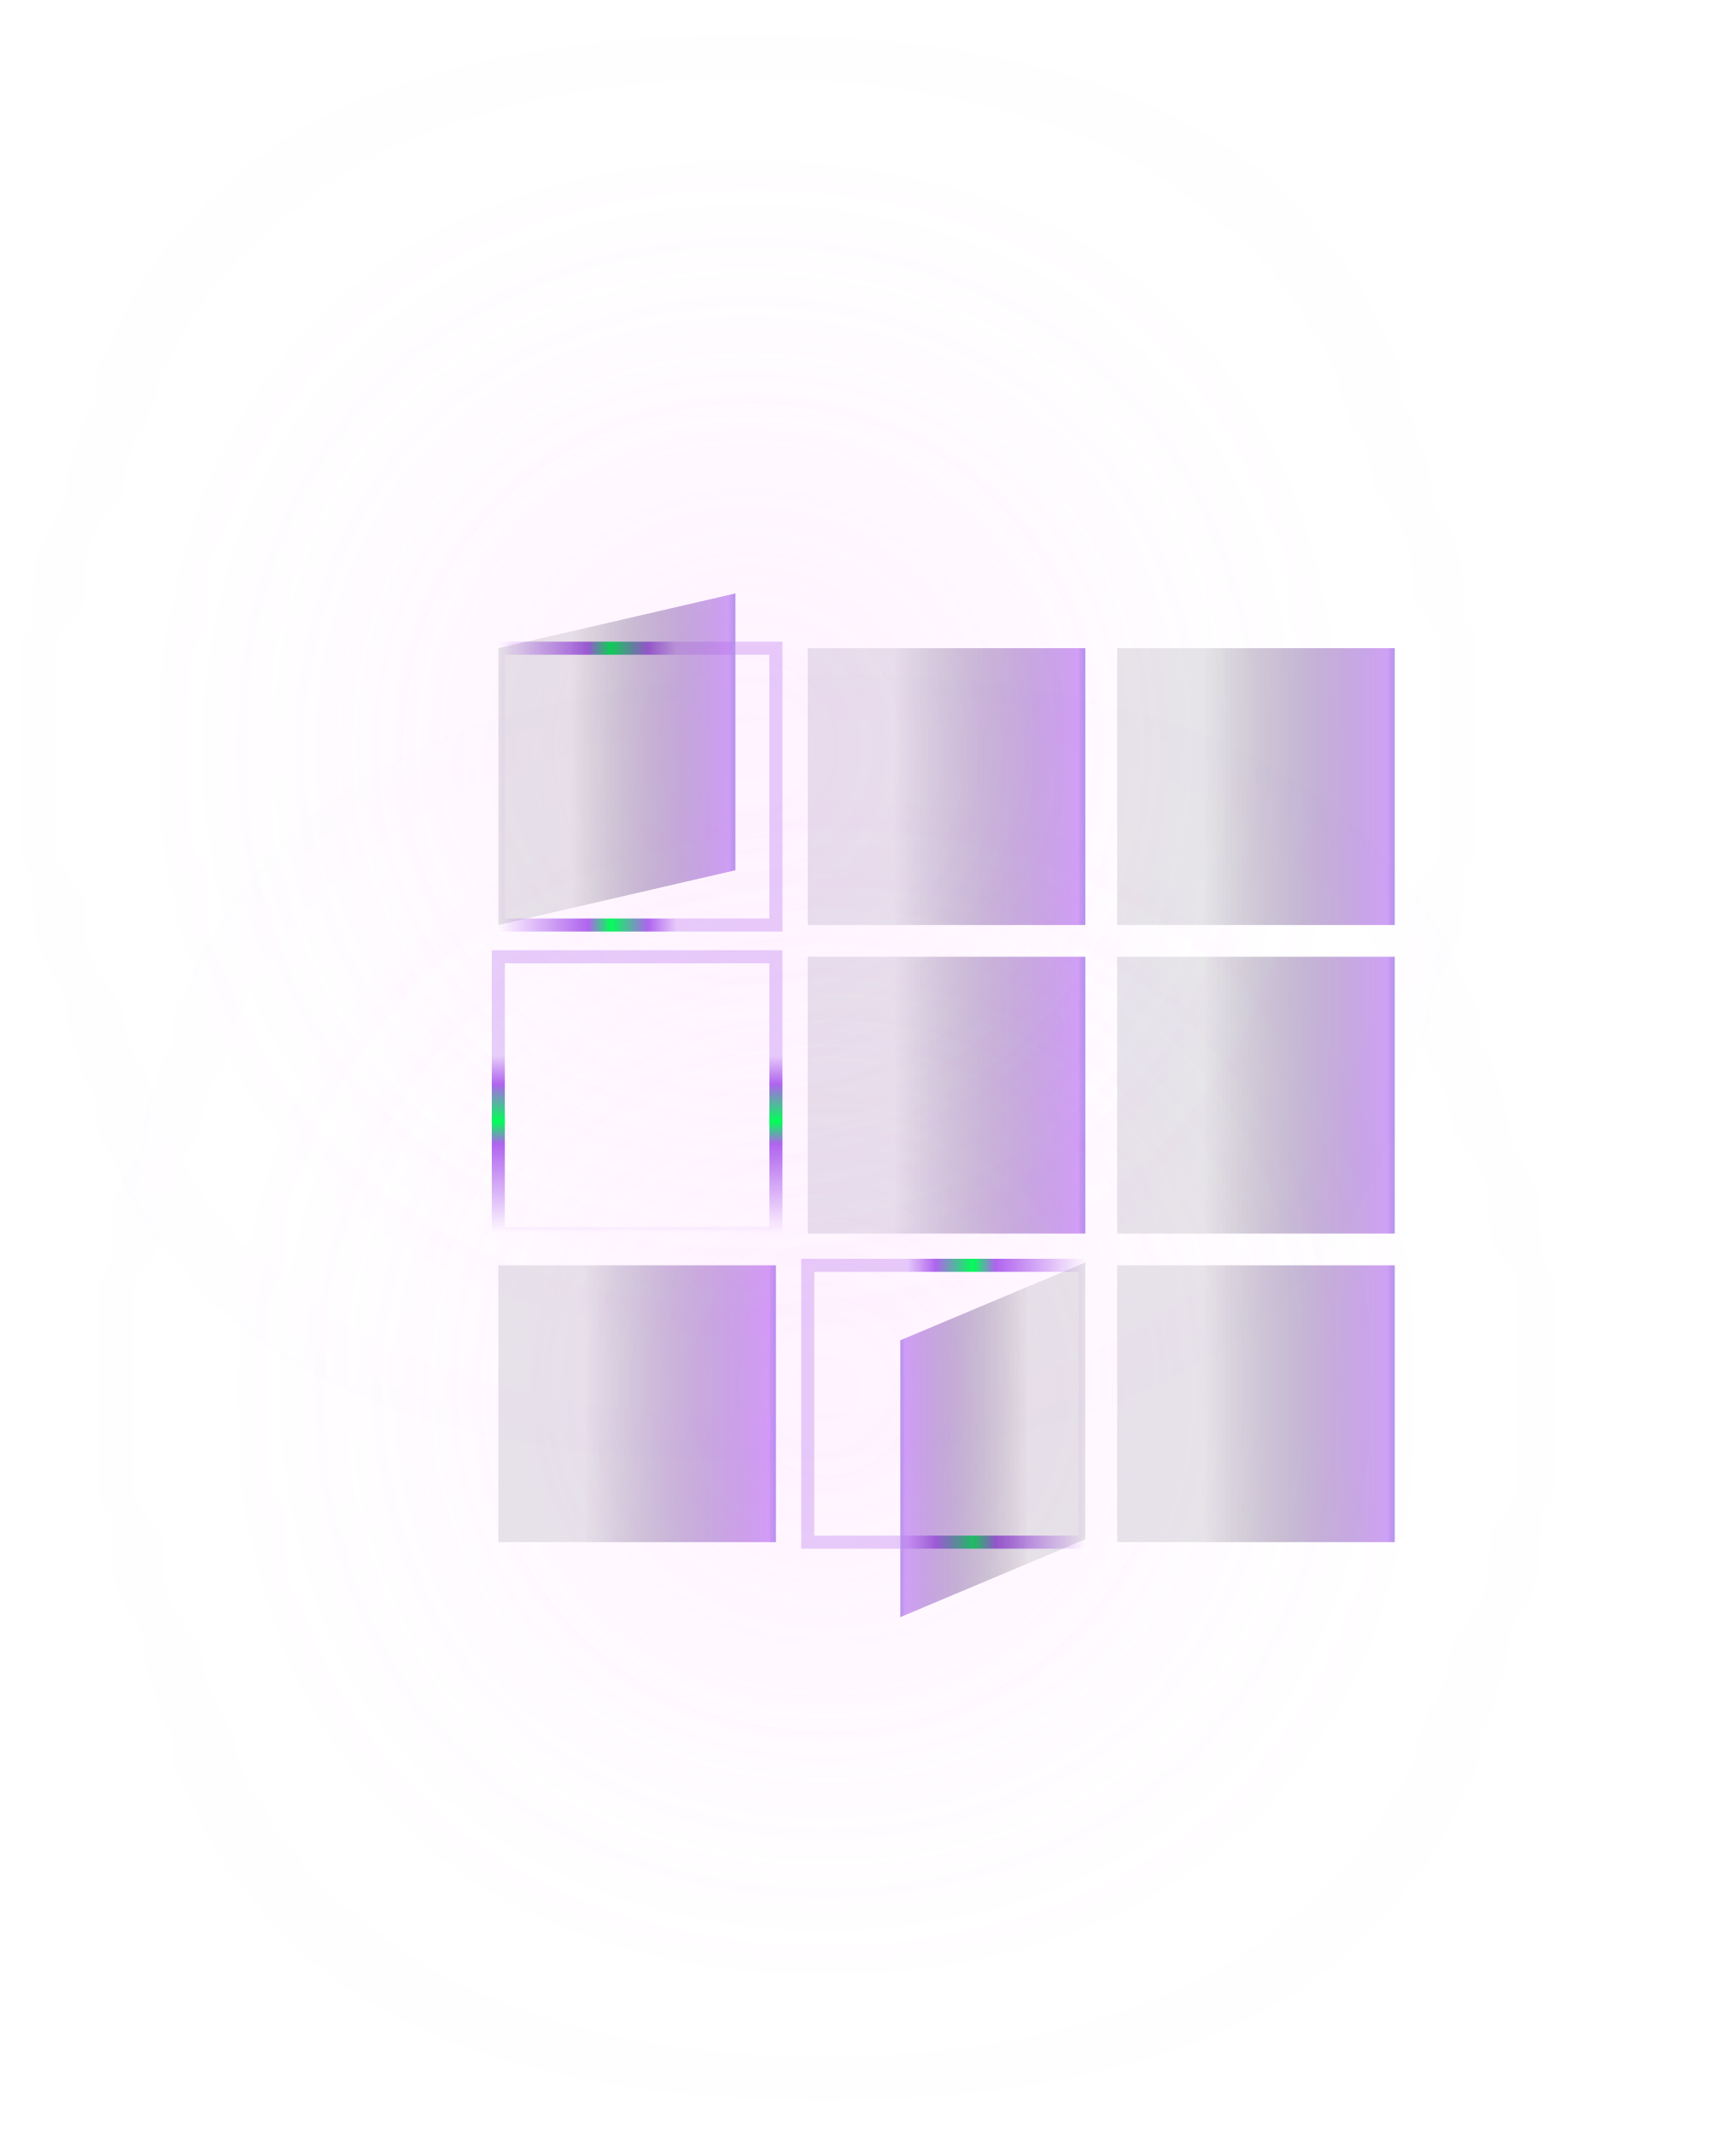
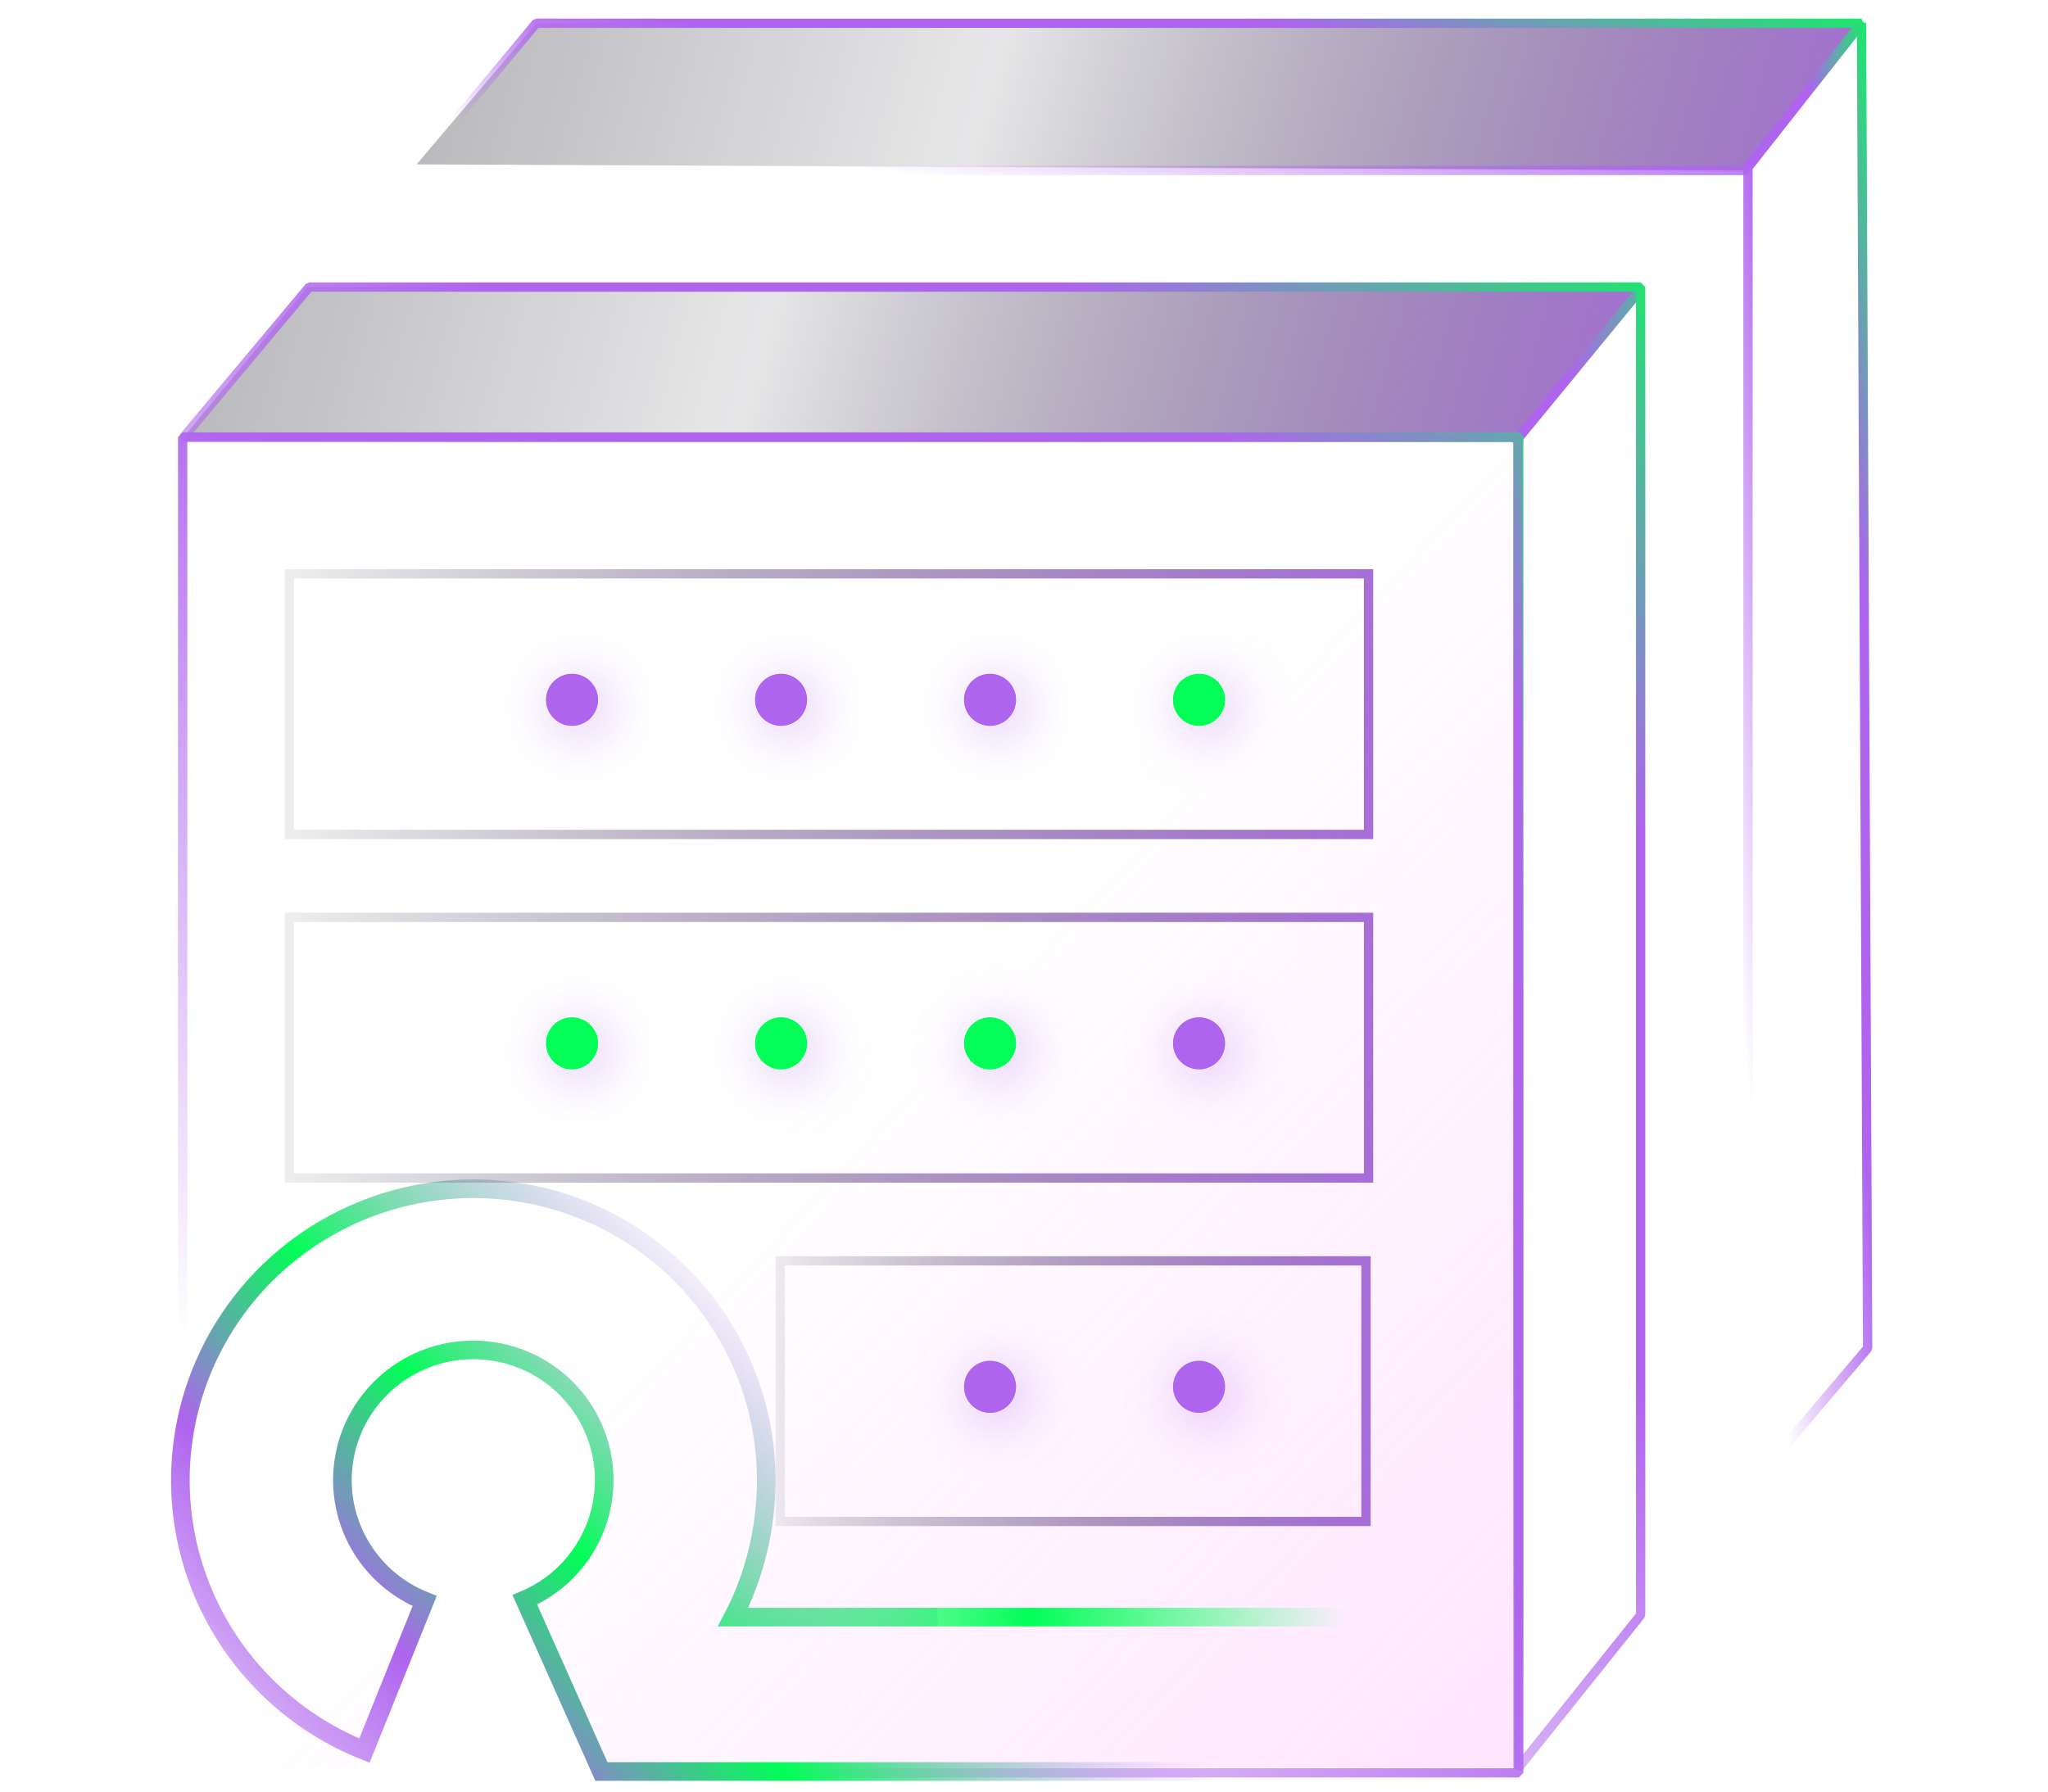
- <svg xmlns="http://www.w3.org/2000/svg" width="326" height="401" viewBox="0 0 326 401" fill="none">
-   <rect x="151.729" y="179.7" width="52.148" height="51.995" fill="url(#paint0_linear_349_1283)" />
-   <rect x="93.606" y="237.653" width="52.148" height="51.995" fill="url(#paint1_linear_349_1283)" />
-   <rect x="209.852" y="179.7" width="52.148" height="51.995" fill="url(#paint2_linear_349_1283)" />
-   <rect x="151.729" y="121.746" width="52.148" height="51.995" fill="url(#paint3_linear_349_1283)" />
-   <rect x="209.852" y="121.746" width="52.148" height="51.995" fill="url(#paint4_linear_349_1283)" />
-   <rect x="209.852" y="237.653" width="52.148" height="51.995" fill="url(#paint5_linear_349_1283)" />
-   <g style="mix-blend-mode:hard-light" opacity="0.6" filter="url(#filter0_f_349_1283)">
-     <path d="M126.342 288.445C110.803 273.036 111.129 248.087 127.07 232.72C143.012 217.353 168.532 217.386 184.071 232.795C199.61 248.203 199.284 273.152 183.342 288.519C167.401 303.887 141.881 303.853 126.342 288.445Z" fill="#AF64EE" />
-   </g>
-   <g style="mix-blend-mode:hard-light" opacity="0.6" filter="url(#filter1_f_349_1283)">
-     <path d="M111.676 168.205C96.137 152.797 96.463 127.848 112.404 112.481C128.346 97.113 153.866 97.147 169.405 112.555C184.944 127.964 184.618 152.913 168.676 168.28C152.735 183.647 127.215 183.614 111.676 168.205Z" fill="#AF64EE" />
-   </g>
-   <rect x="145.754" y="179.7" width="51.995" height="52.148" transform="rotate(90 145.754 179.7)" stroke="url(#paint6_linear_349_1283)" stroke-width="2.455" stroke-miterlimit="10" />
-   <rect x="145.754" y="173.742" width="52.148" height="51.995" transform="rotate(-180 145.754 173.742)" stroke="url(#paint7_linear_349_1283)" stroke-width="2.455" stroke-miterlimit="10" />
-   <rect x="151.729" y="237.653" width="52.148" height="51.995" stroke="url(#paint8_linear_349_1283)" stroke-width="2.455" stroke-miterlimit="10" />
-   <path d="M93.606 121.746L138.149 111.456V163.451L93.606 173.742V121.746Z" fill="url(#paint9_linear_349_1283)" />
-   <path d="M203.877 289.107L169.112 303.731L169.112 251.735L203.877 237.111L203.877 289.107Z" fill="url(#paint10_linear_349_1283)" />
+ <svg xmlns="http://www.w3.org/2000/svg" width="352" height="308" viewBox="0 0 352 308" fill="none">
+   <path d="M71.6 28.255L92.163 4H319.945L299.909 29.309L71.6 28.255Z" fill="url(#paint0_linear_713_5618)" />
+   <path d="M71.072 29.309L92.163 4H319.945L299.909 29.309H71.072Z" stroke="url(#paint1_linear_713_5618)" stroke-width="1.6" stroke-miterlimit="10" stroke-linejoin="bevel" />
+   <path d="M31.527 75.181L52.882 49.34L281.455 49.343L260.891 75.181L31.527 75.181Z" fill="url(#paint2_linear_713_5618)" />
+   <path d="M260.235 76.234L281.454 50.403" stroke="url(#paint3_linear_713_5618)" stroke-width="1.6" stroke-miterlimit="10" stroke-linejoin="bevel" />
+   <g style="mix-blend-mode:hard-light">
+     <path d="M31.395 74.223H261.039V303.866H103.006C103.006 303.866 91.801 280.263 90.054 275.023C107.454 269.75 111.673 231.787 80.563 231.787C48.927 233.368 56.309 273.968 73.182 275.023C70.853 280.845 61.054 303.866 61.054 303.866H31.395V74.223Z" fill="url(#paint4_linear_713_5618)" />
+   </g>
+   <path d="M117.609 304.777H261.039V75.133H31.395V248.332" stroke="url(#paint5_linear_713_5618)" stroke-width="1.6" stroke-miterlimit="10" stroke-linejoin="bevel" />
+   <path d="M53.145 49.348H281.982V277.657L260.891 304.02V75.184H31.527L53.145 49.348Z" stroke="url(#paint6_linear_713_5618)" stroke-width="1.6" stroke-miterlimit="10" stroke-linejoin="bevel" />
+   <path d="M259.836 304.545H103.366L90.207 275.033C94.993 272.995 98.92 269.368 101.319 264.772C103.719 260.176 104.442 254.894 103.366 249.827C102.29 244.76 99.481 240.22 95.418 236.982C91.355 233.744 86.289 232.008 81.083 232.07C75.878 232.131 70.855 233.986 66.87 237.319C62.885 240.652 60.185 245.256 59.23 250.348C58.275 255.439 59.124 260.702 61.632 265.24C64.141 269.779 68.153 273.311 72.986 275.236L62.635 300.956C51.821 296.649 42.843 288.744 37.23 278.589C31.617 268.434 29.718 256.657 31.855 245.265C33.992 233.873 40.033 223.57 48.949 216.113C57.865 208.655 69.105 204.504 80.753 204.367C92.401 204.229 103.736 208.114 112.828 215.359C121.92 222.604 128.205 232.762 130.613 244.1C133.02 255.439 131.369 267.716 126 278H161.156" stroke="url(#paint7_linear_713_5618)" stroke-width="3.2" stroke-miterlimit="10" />
+   <rect x="235.224" y="202.512" width="185.497" height="44.8" transform="rotate(-180 235.224 202.512)" stroke="url(#paint8_linear_713_5618)" stroke-width="1.6" />
+   <g filter="url(#filter0_d_713_5618)">
+     <circle cx="134.244" cy="179.369" r="4.49" transform="rotate(-180 134.244 179.369)" fill="#02FE57" />
+   </g>
+   <g filter="url(#filter1_d_713_5618)">
+     <circle cx="98.321" cy="179.369" r="4.49" transform="rotate(-180 98.3212 179.369)" fill="#02FE57" />
+   </g>
+   <g filter="url(#filter2_d_713_5618)">
+     <circle cx="170.166" cy="179.369" r="4.49" fill="#02FE57" />
+   </g>
+   <g filter="url(#filter3_d_713_5618)">
+     <circle cx="206.089" cy="179.369" r="4.49" fill="#AF64EE" />
+   </g>
+   <rect x="234.782" y="261.559" width="100.691" height="44.8" transform="rotate(-180 234.782 261.559)" stroke="url(#paint9_linear_713_5618)" stroke-width="1.6" />
+   <g filter="url(#filter4_d_713_5618)">
+     <circle cx="170.166" cy="238.412" r="4.49" fill="#AF64EE" />
+   </g>
+   <g filter="url(#filter5_d_713_5618)">
+     <circle cx="206.089" cy="238.412" r="4.49" fill="#AF64EE" />
+   </g>
+   <rect x="235.224" y="143.454" width="185.497" height="44.8" transform="rotate(-180 235.224 143.454)" stroke="url(#paint10_linear_713_5618)" stroke-width="1.6" />
+   <g filter="url(#filter6_d_713_5618)">
+     <circle cx="134.244" cy="120.31" r="4.49" transform="rotate(-180 134.244 120.31)" fill="#AF64EE" />
+   </g>
+   <g filter="url(#filter7_d_713_5618)">
+     <circle cx="98.321" cy="120.31" r="4.49" transform="rotate(-180 98.3212 120.31)" fill="#AF64EE" />
+   </g>
+   <g filter="url(#filter8_d_713_5618)">
+     <circle cx="170.166" cy="120.311" r="4.49" fill="#AF64EE" />
+   </g>
+   <g filter="url(#filter9_d_713_5618)">
+     <circle cx="206.089" cy="120.311" r="4.49" fill="#02FE57" />
+   </g>
+   <path d="M300.436 28.782L319.945 4L321 231.782L300.436 256.036V28.782Z" stroke="url(#paint11_linear_713_5618)" stroke-width="1.6" stroke-miterlimit="10" stroke-linejoin="bevel" />
+   <path d="M127 278H236" stroke="url(#paint12_linear_713_5618)" stroke-width="3.2" stroke-miterlimit="10" />
  <defs>
-     <filter id="filter0_f_349_1283" x="14.898" y="121.217" width="280.618" height="278.807" filterUnits="userSpaceOnUse" color-interpolation-filters="sRGB">
-       <feFlood flood-opacity="0" result="BackgroundImageFix" />
-       <feBlend mode="normal" in="SourceGraphic" in2="BackgroundImageFix" result="shape" />
-       <feGaussianBlur stdDeviation="50" result="effect1_foregroundBlur_349_1283" />
-     </filter>
-     <filter id="filter1_f_349_1283" x="0.231" y="0.977" width="280.618" height="278.807" filterUnits="userSpaceOnUse" color-interpolation-filters="sRGB">
-       <feFlood flood-opacity="0" result="BackgroundImageFix" />
-       <feBlend mode="normal" in="SourceGraphic" in2="BackgroundImageFix" result="shape" />
-       <feGaussianBlur stdDeviation="50" result="effect1_foregroundBlur_349_1283" />
-     </filter>
-     <linearGradient id="paint0_linear_349_1283" x1="151.731" y1="205.692" x2="203.882" y2="205.692" gradientUnits="userSpaceOnUse">
-       <stop offset="0.302" stop-color="#0E0E1B" stop-opacity="0.1" />
-       <stop offset="0.974" stop-color="#AF64EE" stop-opacity="0.6" />
-       <stop offset="1" stop-color="#B399EA" />
-     </linearGradient>
-     <linearGradient id="paint1_linear_349_1283" x1="93.608" y1="263.646" x2="145.759" y2="263.646" gradientUnits="userSpaceOnUse">
-       <stop offset="0.302" stop-color="#0E0E1B" stop-opacity="0.1" />
-       <stop offset="0.974" stop-color="#AF64EE" stop-opacity="0.6" />
-       <stop offset="1" stop-color="#B399EA" />
-     </linearGradient>
-     <linearGradient id="paint2_linear_349_1283" x1="209.854" y1="205.692" x2="262.005" y2="205.692" gradientUnits="userSpaceOnUse">
-       <stop offset="0.302" stop-color="#0E0E1B" stop-opacity="0.1" />
-       <stop offset="0.974" stop-color="#AF64EE" stop-opacity="0.6" />
-       <stop offset="1" stop-color="#B399EA" />
-     </linearGradient>
-     <linearGradient id="paint3_linear_349_1283" x1="151.731" y1="147.739" x2="203.882" y2="147.739" gradientUnits="userSpaceOnUse">
-       <stop offset="0.302" stop-color="#0E0E1B" stop-opacity="0.1" />
-       <stop offset="0.974" stop-color="#AF64EE" stop-opacity="0.6" />
-       <stop offset="1" stop-color="#B399EA" />
-     </linearGradient>
-     <linearGradient id="paint4_linear_349_1283" x1="209.854" y1="147.739" x2="262.005" y2="147.739" gradientUnits="userSpaceOnUse">
-       <stop offset="0.302" stop-color="#0E0E1B" stop-opacity="0.1" />
-       <stop offset="0.974" stop-color="#AF64EE" stop-opacity="0.6" />
-       <stop offset="1" stop-color="#B399EA" />
-     </linearGradient>
-     <linearGradient id="paint5_linear_349_1283" x1="209.854" y1="263.646" x2="262.005" y2="263.646" gradientUnits="userSpaceOnUse">
-       <stop offset="0.302" stop-color="#0E0E1B" stop-opacity="0.1" />
-       <stop offset="0.974" stop-color="#AF64EE" stop-opacity="0.6" />
-       <stop offset="1" stop-color="#B399EA" />
-     </linearGradient>
-     <linearGradient id="paint6_linear_349_1283" x1="164.349" y1="2.97639e+06" x2="197.758" y2="2.97639e+06" gradientUnits="userSpaceOnUse">
-       <stop stop-color="#AF64EE" stop-opacity="0.3" />
-       <stop offset="0.161" stop-color="#AF64EE" />
-       <stop offset="0.37" stop-color="#02FE57" />
-       <stop offset="0.495" stop-color="#AF64EE" />
-       <stop offset="1" stop-color="#AF64EE" stop-opacity="0" />
-     </linearGradient>
-     <linearGradient id="paint7_linear_349_1283" x1="164.404" y1="2.96767e+06" x2="197.91" y2="2.96767e+06" gradientUnits="userSpaceOnUse">
-       <stop stop-color="#AF64EE" stop-opacity="0.3" />
-       <stop offset="0.161" stop-color="#AF64EE" />
-       <stop offset="0.37" stop-color="#02FE57" />
-       <stop offset="0.495" stop-color="#AF64EE" />
-       <stop offset="1" stop-color="#AF64EE" stop-opacity="0" />
-     </linearGradient>
-     <linearGradient id="paint8_linear_349_1283" x1="170.379" y1="2.96773e+06" x2="203.885" y2="2.96773e+06" gradientUnits="userSpaceOnUse">
-       <stop stop-color="#AF64EE" stop-opacity="0.3" />
-       <stop offset="0.161" stop-color="#AF64EE" />
-       <stop offset="0.37" stop-color="#02FE57" />
-       <stop offset="0.495" stop-color="#AF64EE" />
-       <stop offset="1" stop-color="#AF64EE" stop-opacity="0" />
-     </linearGradient>
-     <linearGradient id="paint9_linear_349_1283" x1="93.608" y1="142.593" x2="138.153" y2="142.593" gradientUnits="userSpaceOnUse">
-       <stop offset="0.302" stop-color="#0E0E1B" stop-opacity="0.1" />
-       <stop offset="0.974" stop-color="#AF64EE" stop-opacity="0.6" />
-       <stop offset="1" stop-color="#B399EA" />
-     </linearGradient>
-     <linearGradient id="paint10_linear_349_1283" x1="203.875" y1="270.428" x2="169.108" y2="270.428" gradientUnits="userSpaceOnUse">
-       <stop offset="0.302" stop-color="#0E0E1B" stop-opacity="0.1" />
-       <stop offset="0.974" stop-color="#AF64EE" stop-opacity="0.6" />
-       <stop offset="1" stop-color="#B399EA" />
+     <filter id="filter0_d_713_5618" x="120.661" y="165.786" width="29.765" height="29.765" filterUnits="userSpaceOnUse" color-interpolation-filters="sRGB">
+       <feFlood flood-opacity="0" result="BackgroundImageFix" />
+       <feColorMatrix in="SourceAlpha" type="matrix" values="0 0 0 0 0 0 0 0 0 0 0 0 0 0 0 0 0 0 127 0" result="hardAlpha" />
+       <feMorphology radius="2.598" operator="dilate" in="SourceAlpha" result="effect1_dropShadow_713_5618" />
+       <feOffset dx="1.299" dy="1.299" />
+       <feGaussianBlur stdDeviation="3.897" />
+       <feComposite in2="hardAlpha" operator="out" />
+       <feColorMatrix type="matrix" values="0 0 0 0 0.686 0 0 0 0 0.392 0 0 0 0 0.933 0 0 0 0.25 0" />
+       <feBlend mode="normal" in2="BackgroundImageFix" result="effect1_dropShadow_713_5618" />
+       <feBlend mode="normal" in="SourceGraphic" in2="effect1_dropShadow_713_5618" result="shape" />
+     </filter>
+     <filter id="filter1_d_713_5618" x="84.738" y="165.786" width="29.765" height="29.765" filterUnits="userSpaceOnUse" color-interpolation-filters="sRGB">
+       <feFlood flood-opacity="0" result="BackgroundImageFix" />
+       <feColorMatrix in="SourceAlpha" type="matrix" values="0 0 0 0 0 0 0 0 0 0 0 0 0 0 0 0 0 0 127 0" result="hardAlpha" />
+       <feMorphology radius="2.598" operator="dilate" in="SourceAlpha" result="effect1_dropShadow_713_5618" />
+       <feOffset dx="1.299" dy="1.299" />
+       <feGaussianBlur stdDeviation="3.897" />
+       <feComposite in2="hardAlpha" operator="out" />
+       <feColorMatrix type="matrix" values="0 0 0 0 0.686 0 0 0 0 0.392 0 0 0 0 0.933 0 0 0 0.25 0" />
+       <feBlend mode="normal" in2="BackgroundImageFix" result="effect1_dropShadow_713_5618" />
+       <feBlend mode="normal" in="SourceGraphic" in2="effect1_dropShadow_713_5618" result="shape" />
+     </filter>
+     <filter id="filter2_d_713_5618" x="156.583" y="165.786" width="29.765" height="29.765" filterUnits="userSpaceOnUse" color-interpolation-filters="sRGB">
+       <feFlood flood-opacity="0" result="BackgroundImageFix" />
+       <feColorMatrix in="SourceAlpha" type="matrix" values="0 0 0 0 0 0 0 0 0 0 0 0 0 0 0 0 0 0 127 0" result="hardAlpha" />
+       <feMorphology radius="2.598" operator="dilate" in="SourceAlpha" result="effect1_dropShadow_713_5618" />
+       <feOffset dx="1.299" dy="1.299" />
+       <feGaussianBlur stdDeviation="3.897" />
+       <feComposite in2="hardAlpha" operator="out" />
+       <feColorMatrix type="matrix" values="0 0 0 0 0.686 0 0 0 0 0.392 0 0 0 0 0.933 0 0 0 0.25 0" />
+       <feBlend mode="normal" in2="BackgroundImageFix" result="effect1_dropShadow_713_5618" />
+       <feBlend mode="normal" in="SourceGraphic" in2="effect1_dropShadow_713_5618" result="shape" />
+     </filter>
+     <filter id="filter3_d_713_5618" x="192.505" y="165.786" width="29.765" height="29.765" filterUnits="userSpaceOnUse" color-interpolation-filters="sRGB">
+       <feFlood flood-opacity="0" result="BackgroundImageFix" />
+       <feColorMatrix in="SourceAlpha" type="matrix" values="0 0 0 0 0 0 0 0 0 0 0 0 0 0 0 0 0 0 127 0" result="hardAlpha" />
+       <feMorphology radius="2.598" operator="dilate" in="SourceAlpha" result="effect1_dropShadow_713_5618" />
+       <feOffset dx="1.299" dy="1.299" />
+       <feGaussianBlur stdDeviation="3.897" />
+       <feComposite in2="hardAlpha" operator="out" />
+       <feColorMatrix type="matrix" values="0 0 0 0 0.686 0 0 0 0 0.392 0 0 0 0 0.933 0 0 0 0.25 0" />
+       <feBlend mode="normal" in2="BackgroundImageFix" result="effect1_dropShadow_713_5618" />
+       <feBlend mode="normal" in="SourceGraphic" in2="effect1_dropShadow_713_5618" result="shape" />
+     </filter>
+     <filter id="filter4_d_713_5618" x="156.583" y="224.829" width="29.765" height="29.765" filterUnits="userSpaceOnUse" color-interpolation-filters="sRGB">
+       <feFlood flood-opacity="0" result="BackgroundImageFix" />
+       <feColorMatrix in="SourceAlpha" type="matrix" values="0 0 0 0 0 0 0 0 0 0 0 0 0 0 0 0 0 0 127 0" result="hardAlpha" />
+       <feMorphology radius="2.598" operator="dilate" in="SourceAlpha" result="effect1_dropShadow_713_5618" />
+       <feOffset dx="1.299" dy="1.299" />
+       <feGaussianBlur stdDeviation="3.897" />
+       <feComposite in2="hardAlpha" operator="out" />
+       <feColorMatrix type="matrix" values="0 0 0 0 0.686 0 0 0 0 0.392 0 0 0 0 0.933 0 0 0 0.25 0" />
+       <feBlend mode="normal" in2="BackgroundImageFix" result="effect1_dropShadow_713_5618" />
+       <feBlend mode="normal" in="SourceGraphic" in2="effect1_dropShadow_713_5618" result="shape" />
+     </filter>
+     <filter id="filter5_d_713_5618" x="192.506" y="224.829" width="29.765" height="29.765" filterUnits="userSpaceOnUse" color-interpolation-filters="sRGB">
+       <feFlood flood-opacity="0" result="BackgroundImageFix" />
+       <feColorMatrix in="SourceAlpha" type="matrix" values="0 0 0 0 0 0 0 0 0 0 0 0 0 0 0 0 0 0 127 0" result="hardAlpha" />
+       <feMorphology radius="2.598" operator="dilate" in="SourceAlpha" result="effect1_dropShadow_713_5618" />
+       <feOffset dx="1.299" dy="1.299" />
+       <feGaussianBlur stdDeviation="3.897" />
+       <feComposite in2="hardAlpha" operator="out" />
+       <feColorMatrix type="matrix" values="0 0 0 0 0.686 0 0 0 0 0.392 0 0 0 0 0.933 0 0 0 0.25 0" />
+       <feBlend mode="normal" in2="BackgroundImageFix" result="effect1_dropShadow_713_5618" />
+       <feBlend mode="normal" in="SourceGraphic" in2="effect1_dropShadow_713_5618" result="shape" />
+     </filter>
+     <filter id="filter6_d_713_5618" x="120.661" y="106.727" width="29.765" height="29.765" filterUnits="userSpaceOnUse" color-interpolation-filters="sRGB">
+       <feFlood flood-opacity="0" result="BackgroundImageFix" />
+       <feColorMatrix in="SourceAlpha" type="matrix" values="0 0 0 0 0 0 0 0 0 0 0 0 0 0 0 0 0 0 127 0" result="hardAlpha" />
+       <feMorphology radius="2.598" operator="dilate" in="SourceAlpha" result="effect1_dropShadow_713_5618" />
+       <feOffset dx="1.299" dy="1.299" />
+       <feGaussianBlur stdDeviation="3.897" />
+       <feComposite in2="hardAlpha" operator="out" />
+       <feColorMatrix type="matrix" values="0 0 0 0 0.686 0 0 0 0 0.392 0 0 0 0 0.933 0 0 0 0.25 0" />
+       <feBlend mode="normal" in2="BackgroundImageFix" result="effect1_dropShadow_713_5618" />
+       <feBlend mode="normal" in="SourceGraphic" in2="effect1_dropShadow_713_5618" result="shape" />
+     </filter>
+     <filter id="filter7_d_713_5618" x="84.738" y="106.727" width="29.765" height="29.765" filterUnits="userSpaceOnUse" color-interpolation-filters="sRGB">
+       <feFlood flood-opacity="0" result="BackgroundImageFix" />
+       <feColorMatrix in="SourceAlpha" type="matrix" values="0 0 0 0 0 0 0 0 0 0 0 0 0 0 0 0 0 0 127 0" result="hardAlpha" />
+       <feMorphology radius="2.598" operator="dilate" in="SourceAlpha" result="effect1_dropShadow_713_5618" />
+       <feOffset dx="1.299" dy="1.299" />
+       <feGaussianBlur stdDeviation="3.897" />
+       <feComposite in2="hardAlpha" operator="out" />
+       <feColorMatrix type="matrix" values="0 0 0 0 0.686 0 0 0 0 0.392 0 0 0 0 0.933 0 0 0 0.25 0" />
+       <feBlend mode="normal" in2="BackgroundImageFix" result="effect1_dropShadow_713_5618" />
+       <feBlend mode="normal" in="SourceGraphic" in2="effect1_dropShadow_713_5618" result="shape" />
+     </filter>
+     <filter id="filter8_d_713_5618" x="156.583" y="106.727" width="29.765" height="29.765" filterUnits="userSpaceOnUse" color-interpolation-filters="sRGB">
+       <feFlood flood-opacity="0" result="BackgroundImageFix" />
+       <feColorMatrix in="SourceAlpha" type="matrix" values="0 0 0 0 0 0 0 0 0 0 0 0 0 0 0 0 0 0 127 0" result="hardAlpha" />
+       <feMorphology radius="2.598" operator="dilate" in="SourceAlpha" result="effect1_dropShadow_713_5618" />
+       <feOffset dx="1.299" dy="1.299" />
+       <feGaussianBlur stdDeviation="3.897" />
+       <feComposite in2="hardAlpha" operator="out" />
+       <feColorMatrix type="matrix" values="0 0 0 0 0.686 0 0 0 0 0.392 0 0 0 0 0.933 0 0 0 0.25 0" />
+       <feBlend mode="normal" in2="BackgroundImageFix" result="effect1_dropShadow_713_5618" />
+       <feBlend mode="normal" in="SourceGraphic" in2="effect1_dropShadow_713_5618" result="shape" />
+     </filter>
+     <filter id="filter9_d_713_5618" x="192.505" y="106.727" width="29.765" height="29.765" filterUnits="userSpaceOnUse" color-interpolation-filters="sRGB">
+       <feFlood flood-opacity="0" result="BackgroundImageFix" />
+       <feColorMatrix in="SourceAlpha" type="matrix" values="0 0 0 0 0 0 0 0 0 0 0 0 0 0 0 0 0 0 127 0" result="hardAlpha" />
+       <feMorphology radius="2.598" operator="dilate" in="SourceAlpha" result="effect1_dropShadow_713_5618" />
+       <feOffset dx="1.299" dy="1.299" />
+       <feGaussianBlur stdDeviation="3.897" />
+       <feComposite in2="hardAlpha" operator="out" />
+       <feColorMatrix type="matrix" values="0 0 0 0 0.686 0 0 0 0 0.392 0 0 0 0 0.933 0 0 0 0.25 0" />
+       <feBlend mode="normal" in2="BackgroundImageFix" result="effect1_dropShadow_713_5618" />
+       <feBlend mode="normal" in="SourceGraphic" in2="effect1_dropShadow_713_5618" result="shape" />
+     </filter>
+     <linearGradient id="paint0_linear_713_5618" x1="356.327" y1="5.055" x2="91.254" y2="-68.558" gradientUnits="userSpaceOnUse">
+       <stop stop-color="#AF64EE" />
+       <stop offset="0.645" stop-color="#0E0E1B" stop-opacity="0.1" />
+       <stop offset="1" stop-color="#0E0E1B" stop-opacity="0.3" />
+     </linearGradient>
+     <linearGradient id="paint1_linear_713_5618" x1="410.593" y1="5.301" x2="404.103" y2="59.653" gradientUnits="userSpaceOnUse">
+       <stop offset="0.005" stop-color="#AF64EE" stop-opacity="0" />
+       <stop offset="0.129" stop-color="#02FE57" />
+       <stop offset="0.393" stop-color="#AF64EE" />
+       <stop offset="0.608" stop-color="#AF64EE" />
+       <stop offset="1" stop-color="#AF64EE" stop-opacity="0" />
+     </linearGradient>
+     <linearGradient id="paint2_linear_713_5618" x1="318.068" y1="50.416" x2="50.762" y2="-22.751" gradientUnits="userSpaceOnUse">
+       <stop stop-color="#AF64EE" />
+       <stop offset="0.645" stop-color="#0E0E1B" stop-opacity="0.1" />
+       <stop offset="1" stop-color="#0E0E1B" stop-opacity="0.3" />
+     </linearGradient>
+     <linearGradient id="paint3_linear_713_5618" x1="308.81" y1="37.776" x2="203.051" y2="46.997" gradientUnits="userSpaceOnUse">
+       <stop offset="0.005" stop-color="#AF64EE" stop-opacity="0" />
+       <stop offset="0.129" stop-color="#02FE57" />
+       <stop offset="0.393" stop-color="#AF64EE" />
+       <stop offset="0.608" stop-color="#AF64EE" />
+       <stop offset="1" stop-color="#AF64EE" stop-opacity="0" />
+     </linearGradient>
+     <linearGradient id="paint4_linear_713_5618" x1="258.757" y1="473.914" x2="37.38" y2="267.417" gradientUnits="userSpaceOnUse">
+       <stop stop-color="#AF64EE" stop-opacity="0.8" />
+       <stop offset="0.929" stop-color="#AF64EE" stop-opacity="0" />
+     </linearGradient>
+     <linearGradient id="paint5_linear_713_5618" x1="352.278" y1="94.463" x2="132.686" y2="326.427" gradientUnits="userSpaceOnUse">
+       <stop offset="0.005" stop-color="#AF64EE" stop-opacity="0" />
+       <stop offset="0.129" stop-color="#02FE57" />
+       <stop offset="0.393" stop-color="#AF64EE" />
+       <stop offset="0.608" stop-color="#AF64EE" />
+       <stop offset="1" stop-color="#AF64EE" stop-opacity="0" />
+     </linearGradient>
+     <linearGradient id="paint6_linear_713_5618" x1="378.568" y1="61.984" x2="158.976" y2="293.948" gradientUnits="userSpaceOnUse">
+       <stop offset="0.005" stop-color="#AF64EE" stop-opacity="0" />
+       <stop offset="0.129" stop-color="#02FE57" />
+       <stop offset="0.393" stop-color="#AF64EE" />
+       <stop offset="0.608" stop-color="#AF64EE" />
+       <stop offset="1" stop-color="#AF64EE" stop-opacity="0" />
+     </linearGradient>
+     <linearGradient id="paint7_linear_713_5618" x1="170.2" y1="204.363" x2="36.917" y2="329.486" gradientUnits="userSpaceOnUse">
+       <stop offset="0.222" stop-color="#AF64EE" stop-opacity="0" />
+       <stop offset="0.516" stop-color="#02FE57" />
+       <stop offset="0.703" stop-color="#AF64EE" />
+       <stop offset="1" stop-color="#AF64EE" stop-opacity="0" />
+     </linearGradient>
+     <linearGradient id="paint8_linear_713_5618" x1="202.095" y1="203.313" x2="438.632" y2="203.313" gradientUnits="userSpaceOnUse">
+       <stop stop-color="#AF64EE" />
+       <stop offset="1" stop-color="#0E0E1B" stop-opacity="0" />
+     </linearGradient>
+     <linearGradient id="paint9_linear_713_5618" x1="217.032" y1="262.359" x2="346.353" y2="262.359" gradientUnits="userSpaceOnUse">
+       <stop stop-color="#AF64EE" />
+       <stop offset="1" stop-color="#0E0E1B" stop-opacity="0" />
+     </linearGradient>
+     <linearGradient id="paint10_linear_713_5618" x1="202.095" y1="144.254" x2="438.632" y2="144.254" gradientUnits="userSpaceOnUse">
+       <stop stop-color="#AF64EE" />
+       <stop offset="1" stop-color="#0E0E1B" stop-opacity="0" />
+     </linearGradient>
+     <linearGradient id="paint11_linear_713_5618" x1="330.403" y1="22.695" x2="283.085" y2="27.875" gradientUnits="userSpaceOnUse">
+       <stop offset="0.005" stop-color="#AF64EE" stop-opacity="0" />
+       <stop offset="0.129" stop-color="#02FE57" />
+       <stop offset="0.393" stop-color="#AF64EE" />
+       <stop offset="0.608" stop-color="#AF64EE" />
+       <stop offset="1" stop-color="#AF64EE" stop-opacity="0" />
+     </linearGradient>
+     <linearGradient id="paint12_linear_713_5618" x1="123.318" y1="289.591" x2="230.957" y2="292.391" gradientUnits="userSpaceOnUse">
+       <stop stop-color="#02FE57" stop-opacity="0" />
+       <stop offset="0.495" stop-color="#02FE57" />
+       <stop offset="1" stop-color="#02FE57" stop-opacity="0" />
    </linearGradient>
  </defs>
</svg>
